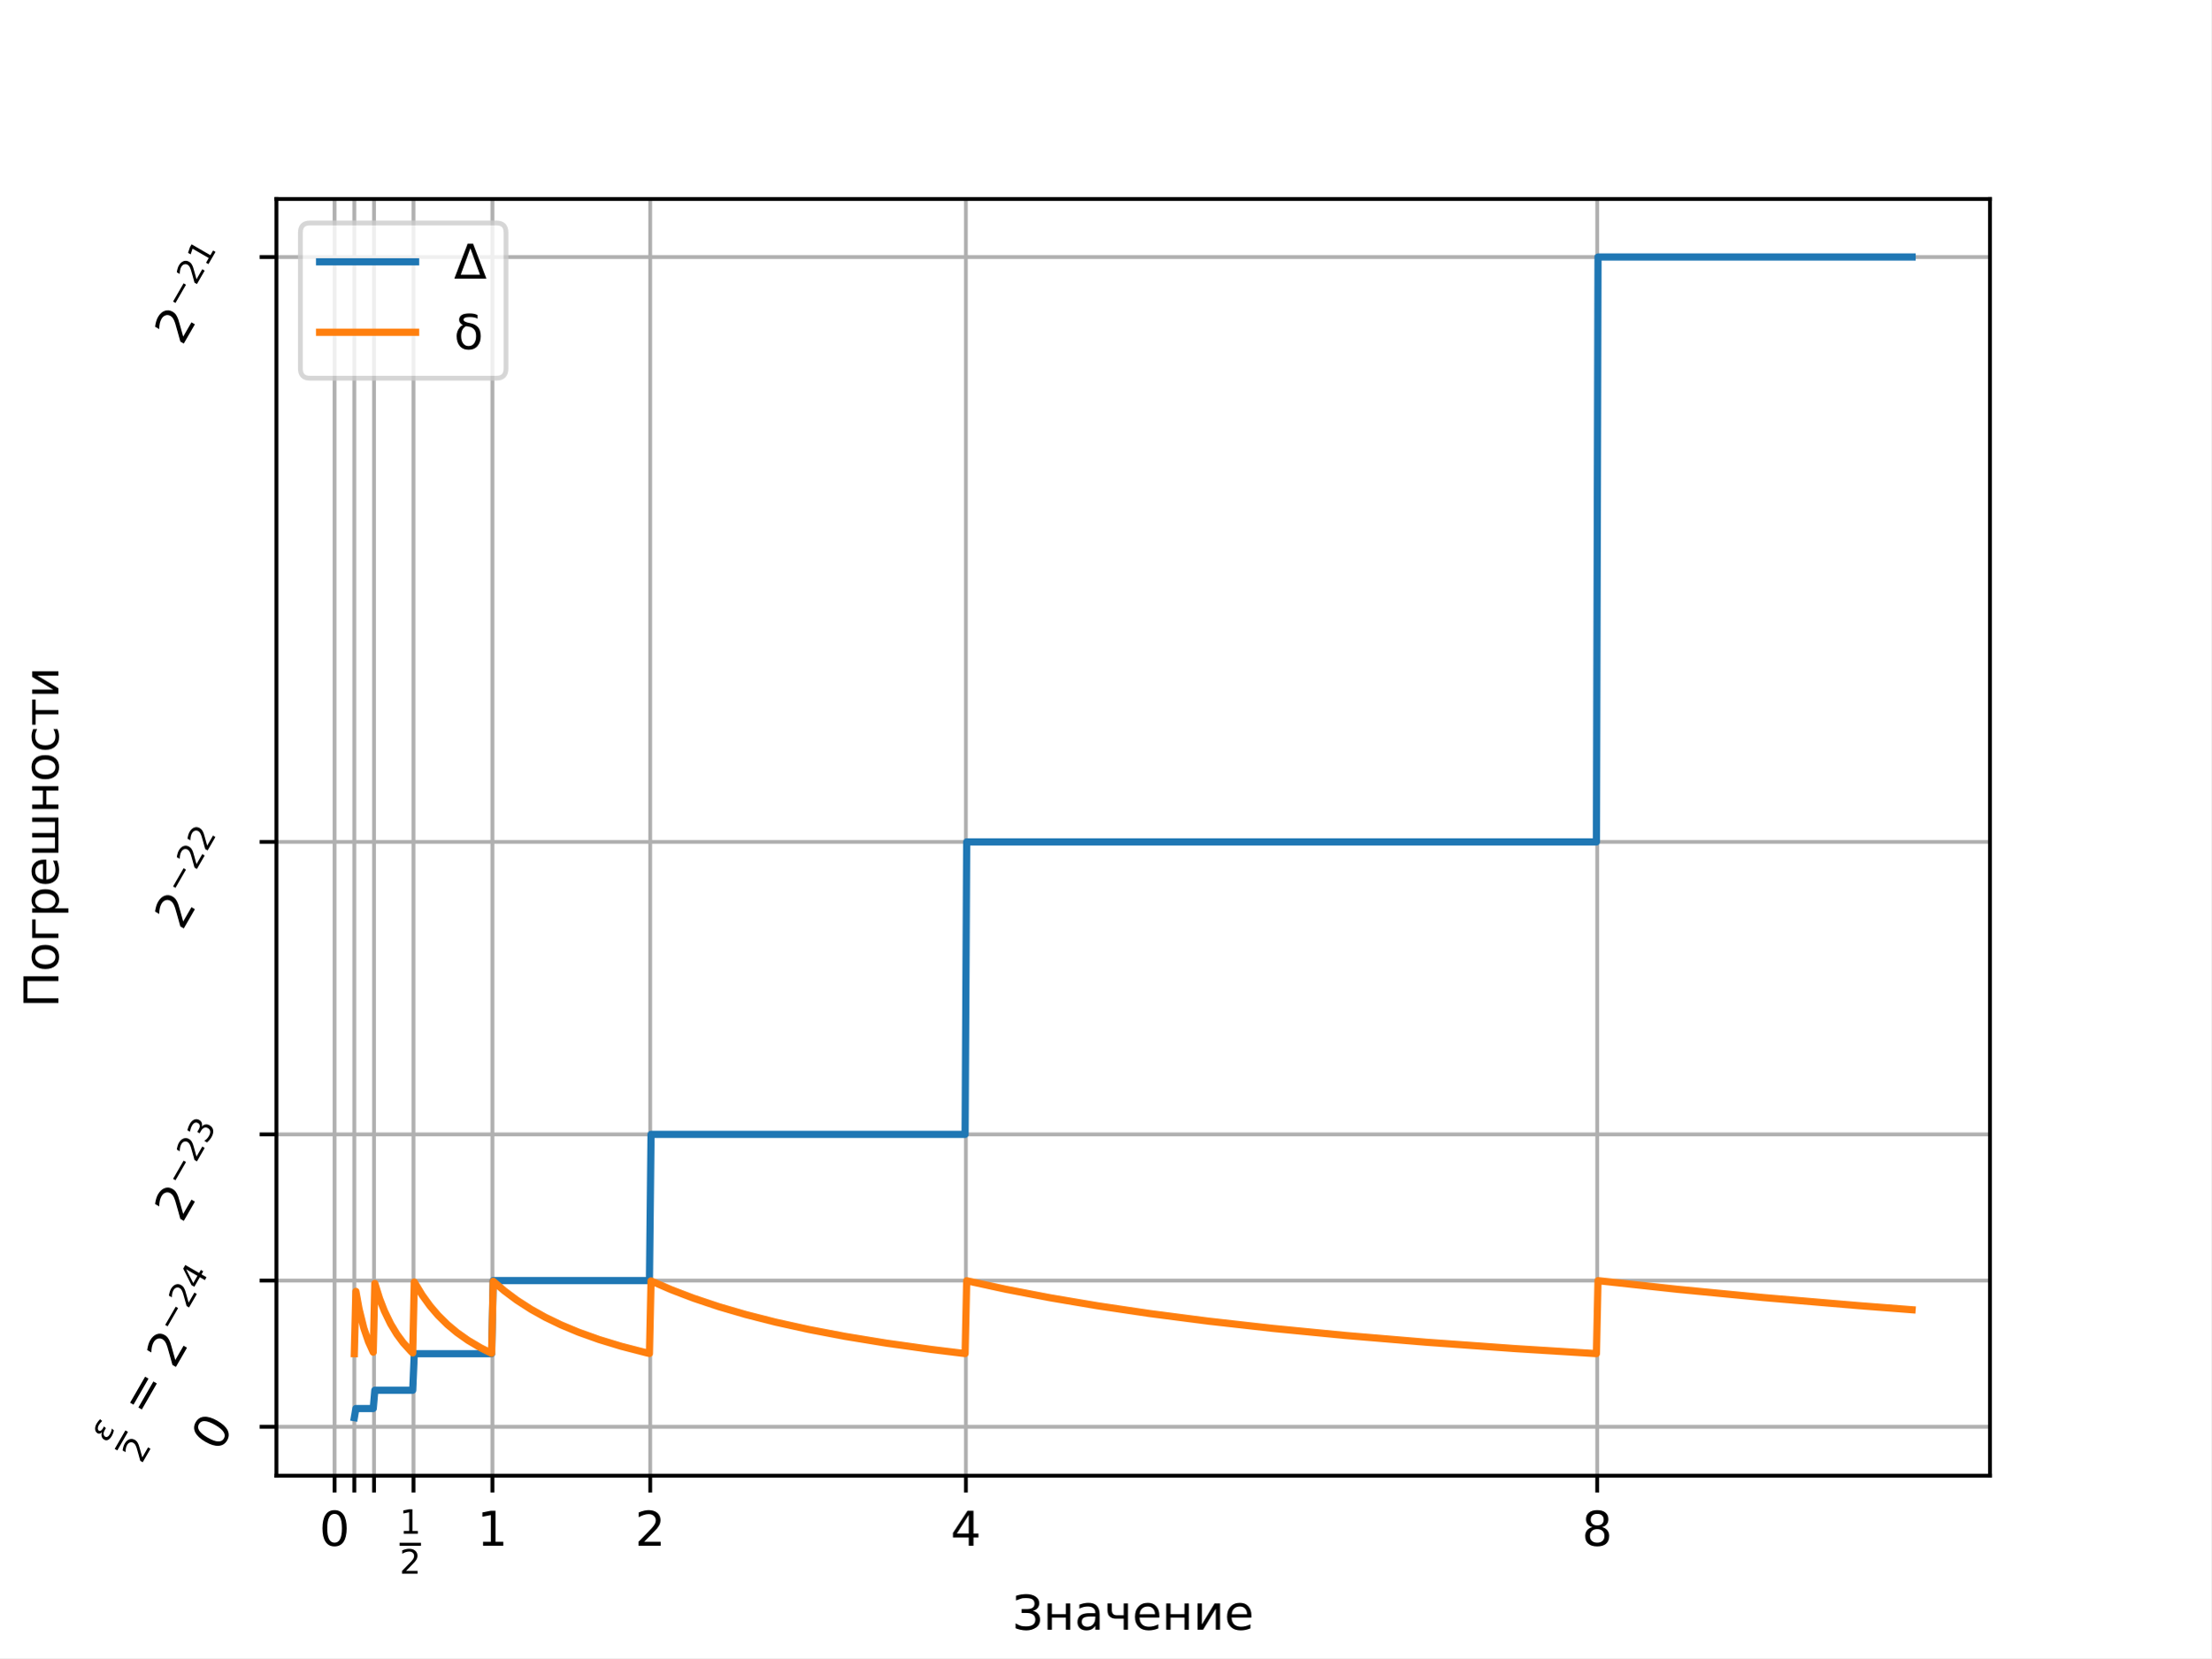
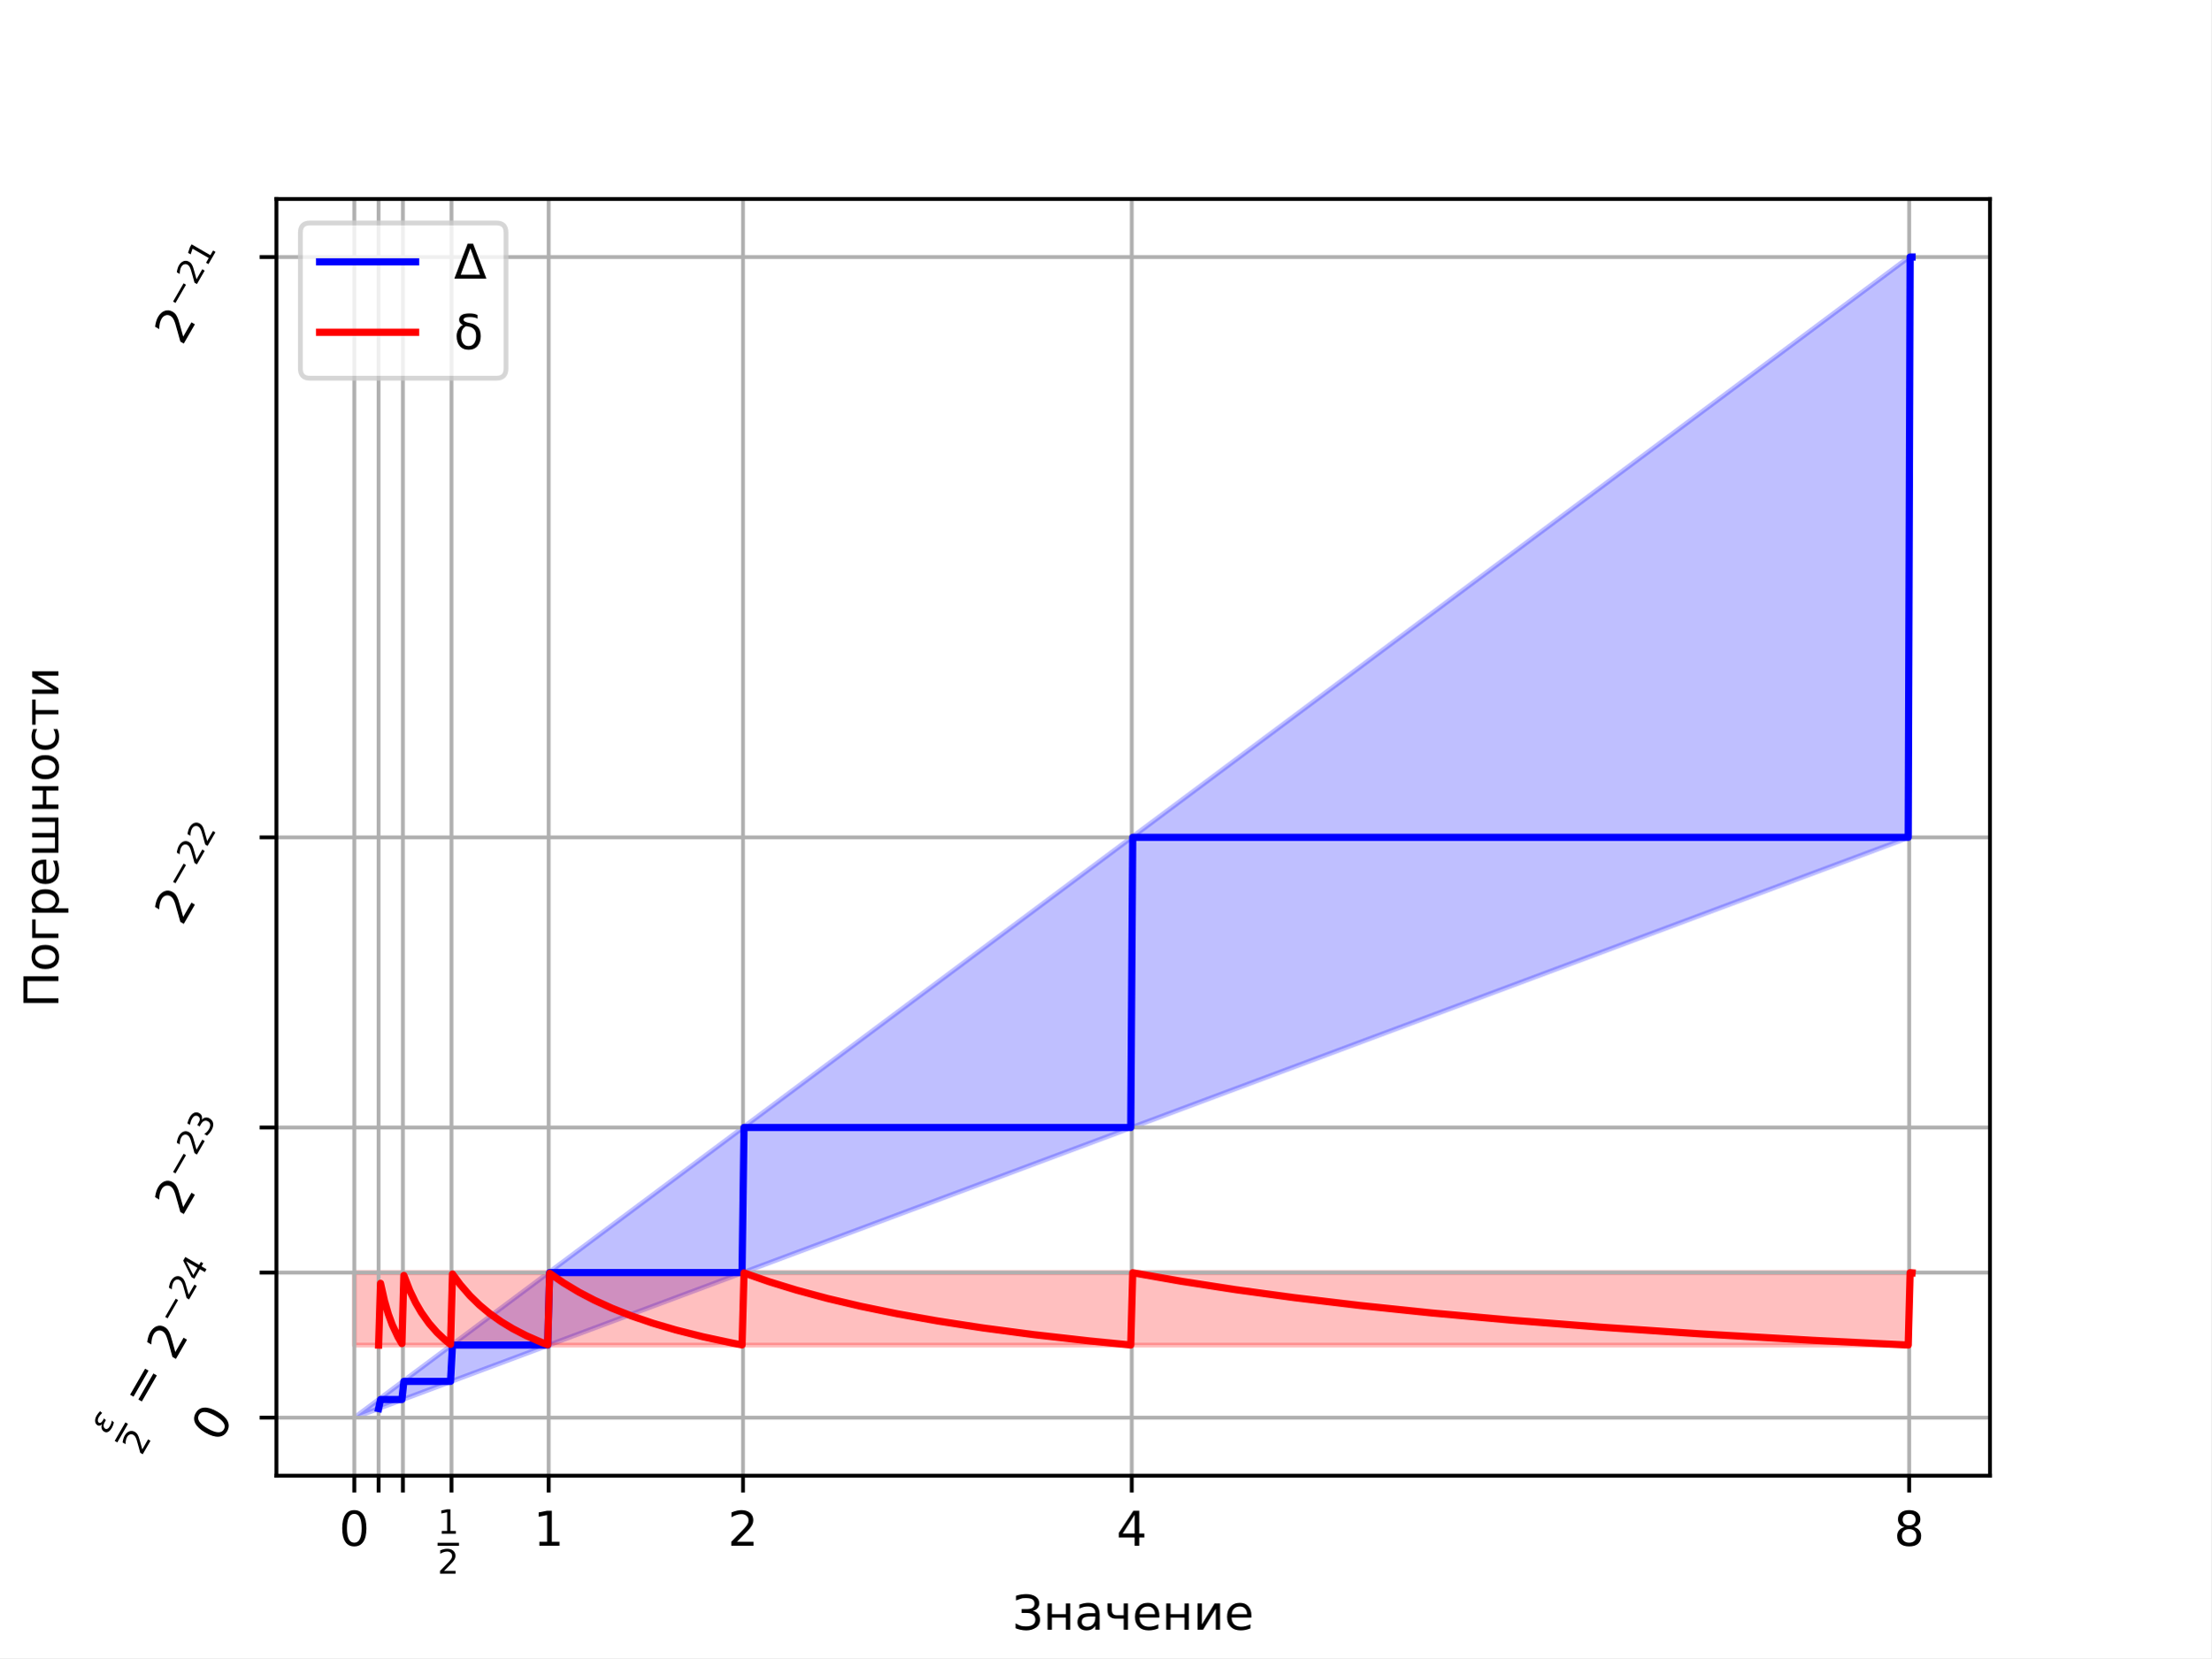
<svg xmlns="http://www.w3.org/2000/svg" xmlns:xlink="http://www.w3.org/1999/xlink" height="345.6pt" version="1.1" viewBox="0 0 460.8 345.6" width="460.8pt">
  <defs>
    <style type="text/css">*{stroke-linecap:butt;stroke-linejoin:round;}</style>
  </defs>
  <g id="figure_1">
    <g id="patch_1">
      <path d="M 0 345.6  L 460.8 345.6  L 460.8 0  L 0 0  z " style="fill:#ffffff;" />
    </g>
    <g id="axes_1">
      <g id="patch_2">
        <path d="M 57.6 307.584  L 414.72 307.584  L 414.72 41.472  L 57.6 41.472  z " style="fill:#ffffff;" />
      </g>
+       <g id="PolyCollection_1">
+         <defs>
+           <path d="M 73.833 -50.112  L 73.833 -50.112  L 397.88 -171.072  L 397.88 -292.032  L 397.88 -292.032  L 73.833 -50.112  z " id="md07335fde5" style="stroke:#0000ff;stroke-opacity:0.25;" />
+         </defs>
+         <g clip-path="url(#p8b3520e398)">
+           <use style="fill:#0000ff;fill-opacity:0.25;stroke:#0000ff;stroke-opacity:0.25;" x="0" xlink:href="#md07335fde5" y="345.6" />
+         </g>
+       </g>
+       <g id="PolyCollection_2">
+         <defs>
+           <path d="M 73.833 -80.352  L 73.833 -65.232  L 397.88 -65.232  L 397.88 -80.352  L 397.88 -80.352  L 73.833 -80.352  z " id="mf9058542f6" style="stroke:#ff0000;stroke-opacity:0.25;" />
+         </defs>
+         <g clip-path="url(#p8b3520e398)">
+           <use style="fill:#ff0000;fill-opacity:0.25;stroke:#ff0000;stroke-opacity:0.25;" x="0" xlink:href="#mf9058542f6" y="345.6" />
+         </g>
+       </g>
      <g id="matplotlib.axis_1">
        <g id="xtick_1">
          <g id="line2d_1">
-             <path clip-path="url(#peda2640995)" d="M 69.721 307.584  L 69.721 41.472  " style="fill:none;stroke:#b0b0b0;stroke-linecap:square;stroke-width:0.8;" />
+             <path clip-path="url(#p8b3520e398)" d="M 73.833 307.584  L 73.833 41.472  " style="fill:none;stroke:#b0b0b0;stroke-linecap:square;stroke-width:0.8;" />
          </g>
          <g id="line2d_2">
            <defs>
-               <path d="M 0 0  L 0 3.5  " id="m7fac0c3417" style="stroke:#000000;stroke-width:0.8;" />
-             </defs>
-             <g>
-               <use style="stroke:#000000;stroke-width:0.8;" x="69.721" xlink:href="#m7fac0c3417" y="307.584" />
+               <path d="M 0 0  L 0 3.5  " id="m650099083a" style="stroke:#000000;stroke-width:0.8;" />
+             </defs>
+             <g>
+               <use style="stroke:#000000;stroke-width:0.8;" x="73.833" xlink:href="#m650099083a" y="307.584" />
            </g>
          </g>
          <g id="text_1">
-             <g transform="translate(66.53984 322.1824)scale(0.1 -0.1)">
+             <g transform="translate(70.65148 322.1824)scale(0.1 -0.1)">
              <defs>
                <path d="M 31.781 66.406  Q 24.172 66.406 20.328 58.906  Q 16.5 51.422 16.5 36.375  Q 16.5 21.391 20.328 13.891  Q 24.172 6.391 31.781 6.391  Q 39.453 6.391 43.281 13.891  Q 47.125 21.391 47.125 36.375  Q 47.125 51.422 43.281 58.906  Q 39.453 66.406 31.781 66.406  z M 31.781 74.219  Q 44.047 74.219 50.516 64.516  Q 56.984 54.828 56.984 36.375  Q 56.984 17.969 50.516 8.266  Q 44.047 -1.422 31.781 -1.422  Q 19.531 -1.422 13.062 8.266  Q 6.594 17.969 6.594 36.375  Q 6.594 54.828 13.062 64.516  Q 19.531 74.219 31.781 74.219  z " id="DejaVuSans-48" />
              </defs>
              <use xlink:href="#DejaVuSans-48" />
            </g>
          </g>
        </g>
        <g id="xtick_2">
          <g id="line2d_3">
-             <path clip-path="url(#peda2640995)" d="M 73.833 307.584  L 73.833 41.472  " style="fill:none;stroke:#b0b0b0;stroke-linecap:square;stroke-width:0.8;" />
+             <path clip-path="url(#p8b3520e398)" d="M 78.896 307.584  L 78.896 41.472  " style="fill:none;stroke:#b0b0b0;stroke-linecap:square;stroke-width:0.8;" />
          </g>
          <g id="line2d_4">
            <g>
-               <use style="stroke:#000000;stroke-width:0.8;" x="73.833" xlink:href="#m7fac0c3417" y="307.584" />
+               <use style="stroke:#000000;stroke-width:0.8;" x="78.896" xlink:href="#m650099083a" y="307.584" />
            </g>
          </g>
        </g>
        <g id="xtick_3">
          <g id="line2d_5">
-             <path clip-path="url(#peda2640995)" d="M 77.944 307.584  L 77.944 41.472  " style="fill:none;stroke:#b0b0b0;stroke-linecap:square;stroke-width:0.8;" />
+             <path clip-path="url(#p8b3520e398)" d="M 83.959 307.584  L 83.959 41.472  " style="fill:none;stroke:#b0b0b0;stroke-linecap:square;stroke-width:0.8;" />
          </g>
          <g id="line2d_6">
            <g>
-               <use style="stroke:#000000;stroke-width:0.8;" x="77.944" xlink:href="#m7fac0c3417" y="307.584" />
+               <use style="stroke:#000000;stroke-width:0.8;" x="83.959" xlink:href="#m650099083a" y="307.584" />
            </g>
          </g>
        </g>
        <g id="xtick_4">
          <g id="line2d_7">
-             <path clip-path="url(#peda2640995)" d="M 86.168 307.584  L 86.168 41.472  " style="fill:none;stroke:#b0b0b0;stroke-linecap:square;stroke-width:0.8;" />
+             <path clip-path="url(#p8b3520e398)" d="M 94.086 307.584  L 94.086 41.472  " style="fill:none;stroke:#b0b0b0;stroke-linecap:square;stroke-width:0.8;" />
          </g>
          <g id="line2d_8">
            <g>
-               <use style="stroke:#000000;stroke-width:0.8;" x="86.168" xlink:href="#m7fac0c3417" y="307.584" />
+               <use style="stroke:#000000;stroke-width:0.8;" x="94.086" xlink:href="#m650099083a" y="307.584" />
            </g>
          </g>
          <g id="text_2">
-             <g transform="translate(83.26763 324.084)scale(0.1 -0.1)">
+             <g transform="translate(91.18566 324.084)scale(0.1 -0.1)">
              <defs>
                <path d="M 12.406 8.297  L 28.516 8.297  L 28.516 63.922  L 10.984 60.406  L 10.984 69.391  L 28.422 72.906  L 38.281 72.906  L 38.281 8.297  L 54.391 8.297  L 54.391 0  L 12.406 0  z " id="DejaVuSans-49" />
                <path d="M 19.188 8.297  L 53.609 8.297  L 53.609 0  L 7.328 0  L 7.328 8.297  Q 12.938 14.109 22.625 23.891  Q 32.328 33.688 34.812 36.531  Q 39.547 41.844 41.422 45.531  Q 43.312 49.219 43.312 52.781  Q 43.312 58.594 39.234 62.25  Q 35.156 65.922 28.609 65.922  Q 23.969 65.922 18.812 64.312  Q 13.672 62.703 7.812 59.422  L 7.812 69.391  Q 13.766 71.781 18.938 73  Q 24.125 74.219 28.422 74.219  Q 39.75 74.219 46.484 68.547  Q 53.219 62.891 53.219 53.422  Q 53.219 48.922 51.531 44.891  Q 49.859 40.875 45.406 35.406  Q 44.188 33.984 37.641 27.219  Q 31.109 20.453 19.188 8.297  z " id="DejaVuSans-50" />
              </defs>
              <use transform="translate(0 43.96563)scale(0.7)" xlink:href="#DejaVuSans-49" />
              <use transform="translate(0 -39.2375)scale(0.7)" xlink:href="#DejaVuSans-50" />
              <path d="M 0 18.966  L 0 25.216  L 44.536 25.216  L 44.536 18.966  L 0 18.966  z " />
            </g>
          </g>
        </g>
        <g id="xtick_5">
          <g id="line2d_9">
-             <path clip-path="url(#peda2640995)" d="M 102.614 307.584  L 102.614 41.472  " style="fill:none;stroke:#b0b0b0;stroke-linecap:square;stroke-width:0.8;" />
+             <path clip-path="url(#p8b3520e398)" d="M 114.339 307.584  L 114.339 41.472  " style="fill:none;stroke:#b0b0b0;stroke-linecap:square;stroke-width:0.8;" />
          </g>
          <g id="line2d_10">
            <g>
-               <use style="stroke:#000000;stroke-width:0.8;" x="102.614" xlink:href="#m7fac0c3417" y="307.584" />
+               <use style="stroke:#000000;stroke-width:0.8;" x="114.339" xlink:href="#m650099083a" y="307.584" />
            </g>
          </g>
          <g id="text_3">
-             <g transform="translate(99.43291 322.1824)scale(0.1 -0.1)">
+             <g transform="translate(111.1573 322.1824)scale(0.1 -0.1)">
              <use xlink:href="#DejaVuSans-49" />
            </g>
          </g>
        </g>
        <g id="xtick_6">
          <g id="line2d_11">
-             <path clip-path="url(#peda2640995)" d="M 135.507 307.584  L 135.507 41.472  " style="fill:none;stroke:#b0b0b0;stroke-linecap:square;stroke-width:0.8;" />
+             <path clip-path="url(#p8b3520e398)" d="M 154.844 307.584  L 154.844 41.472  " style="fill:none;stroke:#b0b0b0;stroke-linecap:square;stroke-width:0.8;" />
          </g>
          <g id="line2d_12">
            <g>
-               <use style="stroke:#000000;stroke-width:0.8;" x="135.507" xlink:href="#m7fac0c3417" y="307.584" />
+               <use style="stroke:#000000;stroke-width:0.8;" x="154.844" xlink:href="#m650099083a" y="307.584" />
            </g>
          </g>
          <g id="text_4">
-             <g transform="translate(132.326 322.1824)scale(0.1 -0.1)">
+             <g transform="translate(151.6632 322.1824)scale(0.1 -0.1)">
              <use xlink:href="#DejaVuSans-50" />
            </g>
          </g>
        </g>
        <g id="xtick_7">
          <g id="line2d_13">
-             <path clip-path="url(#peda2640995)" d="M 201.293 307.584  L 201.293 41.472  " style="fill:none;stroke:#b0b0b0;stroke-linecap:square;stroke-width:0.8;" />
+             <path clip-path="url(#p8b3520e398)" d="M 235.856 307.584  L 235.856 41.472  " style="fill:none;stroke:#b0b0b0;stroke-linecap:square;stroke-width:0.8;" />
          </g>
          <g id="line2d_14">
            <g>
-               <use style="stroke:#000000;stroke-width:0.8;" x="201.293" xlink:href="#m7fac0c3417" y="307.584" />
+               <use style="stroke:#000000;stroke-width:0.8;" x="235.856" xlink:href="#m650099083a" y="307.584" />
            </g>
          </g>
          <g id="text_5">
-             <g transform="translate(198.1121 322.1824)scale(0.1 -0.1)">
+             <g transform="translate(232.675 322.1824)scale(0.1 -0.1)">
              <defs>
                <path d="M 37.797 64.312  L 12.891 25.391  L 37.797 25.391  z M 35.203 72.906  L 47.609 72.906  L 47.609 25.391  L 58.016 25.391  L 58.016 17.188  L 47.609 17.188  L 47.609 0  L 37.797 0  L 37.797 17.188  L 4.891 17.188  L 4.891 26.703  z " id="DejaVuSans-52" />
              </defs>
              <use xlink:href="#DejaVuSans-52" />
            </g>
          </g>
        </g>
        <g id="xtick_8">
          <g id="line2d_15">
-             <path clip-path="url(#peda2640995)" d="M 332.866 307.584  L 332.866 41.472  " style="fill:none;stroke:#b0b0b0;stroke-linecap:square;stroke-width:0.8;" />
+             <path clip-path="url(#p8b3520e398)" d="M 397.88 307.584  L 397.88 41.472  " style="fill:none;stroke:#b0b0b0;stroke-linecap:square;stroke-width:0.8;" />
          </g>
          <g id="line2d_16">
            <g>
-               <use style="stroke:#000000;stroke-width:0.8;" x="332.866" xlink:href="#m7fac0c3417" y="307.584" />
+               <use style="stroke:#000000;stroke-width:0.8;" x="397.88" xlink:href="#m650099083a" y="307.584" />
            </g>
          </g>
          <g id="text_6">
-             <g transform="translate(329.6844 322.1824)scale(0.1 -0.1)">
+             <g transform="translate(394.6984 322.1824)scale(0.1 -0.1)">
              <defs>
                <path d="M 31.781 34.625  Q 24.75 34.625 20.719 30.859  Q 16.703 27.094 16.703 20.516  Q 16.703 13.922 20.719 10.156  Q 24.75 6.391 31.781 6.391  Q 38.812 6.391 42.859 10.172  Q 46.922 13.969 46.922 20.516  Q 46.922 27.094 42.891 30.859  Q 38.875 34.625 31.781 34.625  z M 21.922 38.812  Q 15.578 40.375 12.031 44.719  Q 8.5 49.078 8.5 55.328  Q 8.5 64.062 14.719 69.141  Q 20.953 74.219 31.781 74.219  Q 42.672 74.219 48.875 69.141  Q 55.078 64.062 55.078 55.328  Q 55.078 49.078 51.531 44.719  Q 48 40.375 41.703 38.812  Q 48.828 37.156 52.797 32.312  Q 56.781 27.484 56.781 20.516  Q 56.781 9.906 50.312 4.234  Q 43.844 -1.422 31.781 -1.422  Q 19.734 -1.422 13.25 4.234  Q 6.781 9.906 6.781 20.516  Q 6.781 27.484 10.781 32.312  Q 14.797 37.156 21.922 38.812  z M 18.312 54.391  Q 18.312 48.734 21.844 45.562  Q 25.391 42.391 31.781 42.391  Q 38.141 42.391 41.719 45.562  Q 45.312 48.734 45.312 54.391  Q 45.312 60.062 41.719 63.234  Q 38.141 66.406 31.781 66.406  Q 25.391 66.406 21.844 63.234  Q 18.312 60.062 18.312 54.391  z " id="DejaVuSans-56" />
              </defs>
              <use xlink:href="#DejaVuSans-56" />
            </g>
          </g>
        </g>
        <g id="text_7">
          <g transform="translate(210.9967 339.6824)scale(0.1 -0.1)">
            <defs>
              <path d="M 28.562 74.219  Q 40.578 74.219 48.188 69.109  Q 55.812 64.016 55.812 55.328  Q 55.812 49.266 52.344 45.094  Q 48.875 40.922 42.484 39.312  Q 49.562 37.797 53.531 33  Q 57.516 28.219 57.516 21.188  Q 57.516 9.969 48.844 4.266  Q 40.188 -1.422 28.562 -1.422  Q 22.609 -1.422 15.672 0.188  Q 8.734 1.812 6.594 3.172  L 6.594 13.328  Q 14.062 8.984 18.188 7.938  Q 22.312 6.891 28.375 6.891  Q 37.547 6.891 42.625 10.406  Q 47.703 13.922 47.703 21.188  Q 47.703 27.641 43.188 31.266  Q 38.672 34.906 29.156 34.906  L 19.188 34.906  L 19.188 43.016  L 29.547 43.016  Q 38.281 43.016 42.141 45.922  Q 46 48.828 46 54.297  Q 46 59.906 42.016 62.906  Q 38.031 65.922 28.375 65.922  Q 21.828 65.922 19.578 65.328  Q 17.328 64.75 7.328 60.984  L 7.328 70.609  Q 12.844 72.562 18.594 73.391  Q 24.359 74.219 28.562 74.219  z " id="DejaVuSans-1047" />
              <path d="M 9.078 54.688  L 18.109 54.688  L 18.109 32.375  L 47.266 32.375  L 47.266 54.688  L 56.297 54.688  L 56.297 0  L 47.266 0  L 47.266 25.203  L 18.109 25.203  L 18.109 0  L 9.078 0  z " id="DejaVuSans-1085" />
              <path d="M 34.281 27.484  Q 23.391 27.484 19.188 25  Q 14.984 22.516 14.984 16.5  Q 14.984 11.719 18.141 8.906  Q 21.297 6.109 26.703 6.109  Q 34.188 6.109 38.703 11.406  Q 43.219 16.703 43.219 25.484  L 43.219 27.484  z M 52.203 31.203  L 52.203 0  L 43.219 0  L 43.219 8.297  Q 40.141 3.328 35.547 0.953  Q 30.953 -1.422 24.312 -1.422  Q 15.922 -1.422 10.953 3.297  Q 6 8.016 6 15.922  Q 6 25.141 12.172 29.828  Q 18.359 34.516 30.609 34.516  L 43.219 34.516  L 43.219 35.406  Q 43.219 41.609 39.141 45  Q 35.062 48.391 27.688 48.391  Q 23 48.391 18.547 47.266  Q 14.109 46.141 10.016 43.891  L 10.016 52.203  Q 14.938 54.109 19.578 55.047  Q 24.219 56 28.609 56  Q 40.484 56 46.344 49.844  Q 52.203 43.703 52.203 31.203  z " id="DejaVuSans-1072" />
              <path d="M 41.016 0  L 41.016 23  L 24.266 23  Q 16.797 23 11.812 27.641  Q 7.328 31.844 7.328 40.828  L 7.328 54.688  L 16.312 54.688  L 16.312 41.656  Q 16.312 35.938 18.844 33.062  Q 21.438 30.172 26.516 30.172  L 41.016 30.172  L 41.016 54.688  L 50 54.688  L 50 0  z " id="DejaVuSans-1095" />
              <path d="M 56.203 29.594  L 56.203 25.203  L 14.891 25.203  Q 15.484 15.922 20.484 11.062  Q 25.484 6.203 34.422 6.203  Q 39.594 6.203 44.453 7.469  Q 49.312 8.734 54.109 11.281  L 54.109 2.781  Q 49.266 0.734 44.188 -0.344  Q 39.109 -1.422 33.891 -1.422  Q 20.797 -1.422 13.156 6.188  Q 5.516 13.812 5.516 26.812  Q 5.516 40.234 12.766 48.109  Q 20.016 56 32.328 56  Q 43.359 56 49.781 48.891  Q 56.203 41.797 56.203 29.594  z M 47.219 32.234  Q 47.125 39.594 43.094 43.984  Q 39.062 48.391 32.422 48.391  Q 24.906 48.391 20.391 44.141  Q 15.875 39.891 15.188 32.172  z " id="DejaVuSans-1077" />
              <path d="M 55.906 54.688  L 55.906 0  L 46.969 0  L 46.969 43.891  L 20.609 0  L 9.078 0  L 9.078 54.688  L 18.016 54.688  L 18.016 10.891  L 44.344 54.688  z " id="DejaVuSans-1080" />
            </defs>
            <use xlink:href="#DejaVuSans-1047" />
            <use x="64.111" xlink:href="#DejaVuSans-1085" />
            <use x="129.492" xlink:href="#DejaVuSans-1072" />
            <use x="190.771" xlink:href="#DejaVuSans-1095" />
            <use x="249.854" xlink:href="#DejaVuSans-1077" />
            <use x="311.377" xlink:href="#DejaVuSans-1085" />
            <use x="376.758" xlink:href="#DejaVuSans-1080" />
            <use x="441.748" xlink:href="#DejaVuSans-1077" />
          </g>
        </g>
      </g>
      <g id="matplotlib.axis_2">
        <g id="ytick_1">
          <g id="line2d_17">
-             <path clip-path="url(#peda2640995)" d="M 57.6 297.393  L 414.72 297.393  " style="fill:none;stroke:#b0b0b0;stroke-linecap:square;stroke-width:0.8;" />
+             <path clip-path="url(#p8b3520e398)" d="M 57.6 295.488  L 414.72 295.488  " style="fill:none;stroke:#b0b0b0;stroke-linecap:square;stroke-width:0.8;" />
          </g>
          <g id="line2d_18">
            <defs>
-               <path d="M 0 0  L -3.5 0  " id="m6d3c2768ae" style="stroke:#000000;stroke-width:0.8;" />
-             </defs>
-             <g>
-               <use style="stroke:#000000;stroke-width:0.8;" x="57.6" xlink:href="#m6d3c2768ae" y="297.393" />
+               <path d="M 0 0  L -3.5 0  " id="m2aaac70de1" style="stroke:#000000;stroke-width:0.8;" />
+             </defs>
+             <g>
+               <use style="stroke:#000000;stroke-width:0.8;" x="57.6" xlink:href="#m2aaac70de1" y="295.488" />
            </g>
          </g>
          <g id="text_8">
-             <g transform="translate(45.61769 302.903)rotate(-60)scale(0.1 -0.1)">
+             <g transform="translate(45.61769 300.9981)rotate(-60)scale(0.1 -0.1)">
              <use xlink:href="#DejaVuSans-48" />
            </g>
          </g>
        </g>
        <g id="ytick_2">
          <g id="line2d_19">
-             <path clip-path="url(#peda2640995)" d="M 57.6 266.915  L 414.72 266.915  " style="fill:none;stroke:#b0b0b0;stroke-linecap:square;stroke-width:0.8;" />
+             <path clip-path="url(#p8b3520e398)" d="M 57.6 265.248  L 414.72 265.248  " style="fill:none;stroke:#b0b0b0;stroke-linecap:square;stroke-width:0.8;" />
          </g>
          <g id="line2d_20">
            <g>
-               <use style="stroke:#000000;stroke-width:0.8;" x="57.6" xlink:href="#m6d3c2768ae" y="266.915" />
+               <use style="stroke:#000000;stroke-width:0.8;" x="57.6" xlink:href="#m2aaac70de1" y="265.248" />
            </g>
          </g>
          <g id="text_9">
-             <g transform="translate(26.1359 303.2878)rotate(-60)scale(0.1 -0.1)">
+             <g transform="translate(26.1359 301.6211)rotate(-60)scale(0.1 -0.1)">
              <defs>
                <path d="M 19.734 29.5  Q 14.453 30.672 12.156 33.844  Q 10.453 36.078 10.453 39.109  Q 10.453 47.406 18.359 52.25  Q 24.609 56.062 34.188 56.062  Q 37.891 56.062 41.938 55.469  Q 46 54.891 50.531 53.719  L 48.969 45.562  Q 44.484 46.969 40.719 47.609  Q 36.859 48.25 33.406 48.25  Q 27.594 48.25 23.781 46  Q 19.188 43.312 19.188 39.406  Q 19.188 36.812 21.578 35.016  Q 24.422 32.859 30.078 32.859  L 37.641 32.859  L 36.234 25.438  L 29 25.438  Q 22.266 25.438 18.312 22.953  Q 12.938 19.578 12.938 14.312  Q 12.938 10.984 15.828 8.797  Q 19.438 6.062 26.812 6.062  Q 31.344 6.062 35.688 6.938  Q 40.047 7.859 43.844 9.672  L 42.188 1.312  Q 37.547 -0.047 33.297 -0.734  Q 29.047 -1.422 25.141 -1.422  Q 13.531 -1.422 8.062 3.031  Q 3.906 6.453 3.906 12.203  Q 3.906 19.969 9.375 24.75  Q 13.422 28.328 19.734 29.5  z " id="DejaVuSans-Oblique-949" />
                <path id="DejaVuSans-32" />
                <path d="M 10.594 45.406  L 73.188 45.406  L 73.188 37.203  L 10.594 37.203  z M 10.594 25.484  L 73.188 25.484  L 73.188 17.188  L 10.594 17.188  z " id="DejaVuSans-61" />
                <path d="M 10.594 35.5  L 73.188 35.5  L 73.188 27.203  L 10.594 27.203  z " id="DejaVuSans-8722" />
              </defs>
              <use transform="translate(3 45.55781)scale(0.7)" xlink:href="#DejaVuSans-Oblique-949" />
              <use transform="translate(0 -38.64062)scale(0.7)" xlink:href="#DejaVuSans-50" />
              <use transform="translate(57.03613 0.765625)" xlink:href="#DejaVuSans-32" />
              <use transform="translate(88.82324 0.765625)" xlink:href="#DejaVuSans-61" />
              <use transform="translate(172.6123 0.765625)" xlink:href="#DejaVuSans-32" />
              <use transform="translate(204.3994 0.765625)" xlink:href="#DejaVuSans-50" />
              <use transform="translate(268.9795 39.04688)scale(0.7)" xlink:href="#DejaVuSans-8722" />
              <use transform="translate(327.6318 39.04688)scale(0.7)" xlink:href="#DejaVuSans-50" />
              <use transform="translate(372.168 39.04688)scale(0.7)" xlink:href="#DejaVuSans-52" />
              <path d="M 0 19.562  L 0 25.812  L 44.536 25.812  L 44.536 19.562  L 0 19.562  z " />
            </g>
          </g>
        </g>
        <g id="ytick_3">
          <g id="line2d_21">
-             <path clip-path="url(#peda2640995)" d="M 57.6 236.437  L 414.72 236.437  " style="fill:none;stroke:#b0b0b0;stroke-linecap:square;stroke-width:0.8;" />
+             <path clip-path="url(#p8b3520e398)" d="M 57.6 235.008  L 414.72 235.008  " style="fill:none;stroke:#b0b0b0;stroke-linecap:square;stroke-width:0.8;" />
          </g>
          <g id="line2d_22">
            <g>
-               <use style="stroke:#000000;stroke-width:0.8;" x="57.6" xlink:href="#m6d3c2768ae" y="236.437" />
+               <use style="stroke:#000000;stroke-width:0.8;" x="57.6" xlink:href="#m2aaac70de1" y="235.008" />
            </g>
          </g>
          <g id="text_10">
-             <g transform="translate(37.99894 255.1428)rotate(-60)scale(0.1 -0.1)">
+             <g transform="translate(37.99894 253.7141)rotate(-60)scale(0.1 -0.1)">
              <defs>
                <path d="M 40.578 39.312  Q 47.656 37.797 51.625 33  Q 55.609 28.219 55.609 21.188  Q 55.609 10.406 48.188 4.484  Q 40.766 -1.422 27.094 -1.422  Q 22.516 -1.422 17.656 -0.516  Q 12.797 0.391 7.625 2.203  L 7.625 11.719  Q 11.719 9.328 16.594 8.109  Q 21.484 6.891 26.812 6.891  Q 36.078 6.891 40.938 10.547  Q 45.797 14.203 45.797 21.188  Q 45.797 27.641 41.281 31.266  Q 36.766 34.906 28.719 34.906  L 20.219 34.906  L 20.219 43.016  L 29.109 43.016  Q 36.375 43.016 40.234 45.922  Q 44.094 48.828 44.094 54.297  Q 44.094 59.906 40.109 62.906  Q 36.141 65.922 28.719 65.922  Q 24.656 65.922 20.016 65.031  Q 15.375 64.156 9.812 62.312  L 9.812 71.094  Q 15.438 72.656 20.344 73.438  Q 25.25 74.219 29.594 74.219  Q 40.828 74.219 47.359 69.109  Q 53.906 64.016 53.906 55.328  Q 53.906 49.266 50.438 45.094  Q 46.969 40.922 40.578 39.312  z " id="DejaVuSans-51" />
              </defs>
              <use transform="translate(0 0.765625)" xlink:href="#DejaVuSans-50" />
              <use transform="translate(64.58008 39.04688)scale(0.7)" xlink:href="#DejaVuSans-8722" />
              <use transform="translate(123.2324 39.04688)scale(0.7)" xlink:href="#DejaVuSans-50" />
              <use transform="translate(167.7686 39.04688)scale(0.7)" xlink:href="#DejaVuSans-51" />
            </g>
          </g>
        </g>
        <g id="ytick_4">
          <g id="line2d_23">
-             <path clip-path="url(#peda2640995)" d="M 57.6 175.48  L 414.72 175.48  " style="fill:none;stroke:#b0b0b0;stroke-linecap:square;stroke-width:0.8;" />
+             <path clip-path="url(#p8b3520e398)" d="M 57.6 174.528  L 414.72 174.528  " style="fill:none;stroke:#b0b0b0;stroke-linecap:square;stroke-width:0.8;" />
          </g>
          <g id="line2d_24">
            <g>
-               <use style="stroke:#000000;stroke-width:0.8;" x="57.6" xlink:href="#m6d3c2768ae" y="175.48" />
+               <use style="stroke:#000000;stroke-width:0.8;" x="57.6" xlink:href="#m2aaac70de1" y="174.528" />
            </g>
          </g>
          <g id="text_11">
-             <g transform="translate(37.99894 194.1866)rotate(-60)scale(0.1 -0.1)">
+             <g transform="translate(37.99894 193.2341)rotate(-60)scale(0.1 -0.1)">
              <use transform="translate(0 0.765625)" xlink:href="#DejaVuSans-50" />
              <use transform="translate(64.58008 39.04688)scale(0.7)" xlink:href="#DejaVuSans-8722" />
              <use transform="translate(123.2324 39.04688)scale(0.7)" xlink:href="#DejaVuSans-50" />
              <use transform="translate(167.7686 39.04688)scale(0.7)" xlink:href="#DejaVuSans-50" />
            </g>
          </g>
        </g>
        <g id="ytick_5">
          <g id="line2d_25">
-             <path clip-path="url(#peda2640995)" d="M 57.6 53.568  L 414.72 53.568  " style="fill:none;stroke:#b0b0b0;stroke-linecap:square;stroke-width:0.8;" />
+             <path clip-path="url(#p8b3520e398)" d="M 57.6 53.568  L 414.72 53.568  " style="fill:none;stroke:#b0b0b0;stroke-linecap:square;stroke-width:0.8;" />
          </g>
          <g id="line2d_26">
            <g>
-               <use style="stroke:#000000;stroke-width:0.8;" x="57.6" xlink:href="#m6d3c2768ae" y="53.568" />
+               <use style="stroke:#000000;stroke-width:0.8;" x="57.6" xlink:href="#m2aaac70de1" y="53.568" />
            </g>
          </g>
          <g id="text_12">
            <g transform="translate(37.99894 72.27415)rotate(-60)scale(0.1 -0.1)">
              <use transform="translate(0 0.765625)" xlink:href="#DejaVuSans-50" />
              <use transform="translate(64.58008 39.04688)scale(0.7)" xlink:href="#DejaVuSans-8722" />
              <use transform="translate(123.2324 39.04688)scale(0.7)" xlink:href="#DejaVuSans-50" />
              <use transform="translate(167.7686 39.04688)scale(0.7)" xlink:href="#DejaVuSans-49" />
            </g>
          </g>
        </g>
        <g id="text_13">
          <g transform="translate(12.17538 210.0397)rotate(-90)scale(0.1 -0.1)">
            <defs>
              <path d="M 65.375 72.906  L 65.375 0  L 55.516 0  L 55.516 64.594  L 19.672 64.594  L 19.672 0  L 9.812 0  L 9.812 72.906  z " id="DejaVuSans-1055" />
              <path d="M 30.609 48.391  Q 23.391 48.391 19.188 42.75  Q 14.984 37.109 14.984 27.297  Q 14.984 17.484 19.156 11.844  Q 23.344 6.203 30.609 6.203  Q 37.797 6.203 41.984 11.859  Q 46.188 17.531 46.188 27.297  Q 46.188 37.016 41.984 42.703  Q 37.797 48.391 30.609 48.391  z M 30.609 56  Q 42.328 56 49.016 48.375  Q 55.719 40.766 55.719 27.297  Q 55.719 13.875 49.016 6.219  Q 42.328 -1.422 30.609 -1.422  Q 18.844 -1.422 12.172 6.219  Q 5.516 13.875 5.516 27.297  Q 5.516 40.766 12.172 48.375  Q 18.844 56 30.609 56  z " id="DejaVuSans-1086" />
              <path d="M 9.078 0  L 9.078 54.688  L 47.656 54.688  L 47.656 47.516  L 18.109 47.516  L 18.109 0  z " id="DejaVuSans-1075" />
              <path d="M 18.109 8.203  L 18.109 -20.797  L 9.078 -20.797  L 9.078 54.688  L 18.109 54.688  L 18.109 46.391  Q 20.953 51.266 25.266 53.625  Q 29.594 56 35.594 56  Q 45.562 56 51.781 48.094  Q 58.016 40.188 58.016 27.297  Q 58.016 14.406 51.781 6.484  Q 45.562 -1.422 35.594 -1.422  Q 29.594 -1.422 25.266 0.953  Q 20.953 3.328 18.109 8.203  z M 48.688 27.297  Q 48.688 37.203 44.609 42.844  Q 40.531 48.484 33.406 48.484  Q 26.266 48.484 22.188 42.844  Q 18.109 37.203 18.109 27.297  Q 18.109 17.391 22.188 11.75  Q 26.266 6.109 33.406 6.109  Q 40.531 6.109 44.609 11.75  Q 48.688 17.391 48.688 27.297  z " id="DejaVuSans-1088" />
              <path d="M 50.25 7.172  L 73.391 7.172  L 73.391 54.688  L 82.422 54.688  L 82.422 0  L 9.078 0  L 9.078 54.688  L 18.109 54.688  L 18.109 7.172  L 41.219 7.172  L 41.219 54.688  L 50.25 54.688  z " id="DejaVuSans-1096" />
              <path d="M 48.781 52.594  L 48.781 44.188  Q 44.969 46.297 41.141 47.344  Q 37.312 48.391 33.406 48.391  Q 24.656 48.391 19.812 42.844  Q 14.984 37.312 14.984 27.297  Q 14.984 17.281 19.812 11.734  Q 24.656 6.203 33.406 6.203  Q 37.312 6.203 41.141 7.25  Q 44.969 8.297 48.781 10.406  L 48.781 2.094  Q 45.016 0.344 40.984 -0.531  Q 36.969 -1.422 32.422 -1.422  Q 20.062 -1.422 12.781 6.344  Q 5.516 14.109 5.516 27.297  Q 5.516 40.672 12.859 48.328  Q 20.219 56 33.016 56  Q 37.156 56 41.109 55.141  Q 45.062 54.297 48.781 52.594  z " id="DejaVuSans-1089" />
              <path d="M 2.938 54.688  L 55.328 54.688  L 55.328 47.516  L 33.547 47.516  L 33.547 0  L 24.703 0  L 24.703 47.516  L 2.938 47.516  z " id="DejaVuSans-1090" />
            </defs>
            <use xlink:href="#DejaVuSans-1055" />
            <use x="75.195" xlink:href="#DejaVuSans-1086" />
            <use x="136.377" xlink:href="#DejaVuSans-1075" />
            <use x="188.916" xlink:href="#DejaVuSans-1088" />
            <use x="252.393" xlink:href="#DejaVuSans-1077" />
            <use x="313.916" xlink:href="#DejaVuSans-1096" />
            <use x="405.42" xlink:href="#DejaVuSans-1085" />
            <use x="470.801" xlink:href="#DejaVuSans-1086" />
            <use x="531.982" xlink:href="#DejaVuSans-1089" />
            <use x="586.963" xlink:href="#DejaVuSans-1090" />
            <use x="645.215" xlink:href="#DejaVuSans-1080" />
          </g>
        </g>
      </g>
      <g id="line2d_27">
-         <path clip-path="url(#peda2640995)" d="M 73.833 295.488  L 74.162 293.583  L 77.78 293.583  L 78.109 289.773  L 86.003 289.773  L 86.332 282.154  L 102.45 282.154  L 102.779 266.915  L 135.343 266.915  L 135.672 236.437  L 201.129 236.437  L 201.458 175.48  L 332.701 175.48  L 333.03 53.568  L 398.487 53.568  L 398.487 53.568  " style="fill:none;stroke:#1f77b4;stroke-linecap:square;stroke-width:1.5;" />
+         <path clip-path="url(#p8b3520e398)" d="M 78.896 293.598  L 79.301 291.708  L 83.757 291.708  L 84.162 287.928  L 93.883 287.928  L 94.288 280.368  L 114.136 280.368  L 114.541 265.248  L 154.642 265.248  L 155.047 235.008  L 235.654 235.008  L 236.059 174.528  L 397.677 174.528  L 398.082 53.568  L 398.487 53.568  L 398.487 53.568  " style="fill:none;stroke:#0000ff;stroke-linecap:square;stroke-width:1.5;" />
      </g>
      <g id="line2d_28">
-         <path clip-path="url(#peda2640995)" d="M 73.833 282.154  L 74.162 269.172  L 74.82 272.814  L 75.806 276.8  L 76.793 279.673  L 77.78 281.843  L 78.109 267.512  L 79.096 270.658  L 80.082 273.204  L 81.398 275.929  L 82.714 278.103  L 84.03 279.877  L 85.674 281.683  L 86.003 282  L 86.332 267.217  L 87.977 269.935  L 89.621 272.204  L 91.266 274.127  L 93.24 276.08  L 95.213 277.73  L 97.516 279.358  L 100.147 280.918  L 102.45 282.077  L 102.779 267.066  L 105.081 269.041  L 107.713 271.005  L 110.673 272.912  L 113.633 274.563  L 116.923 276.154  L 120.541 277.666  L 124.817 279.197  L 129.422 280.601  L 134.685 281.961  L 135.343 282.116  L 135.672 266.991  L 139.948 268.842  L 144.553 270.599  L 149.816 272.36  L 155.408 273.993  L 161.657 275.584  L 168.565 277.108  L 176.13 278.55  L 184.682 279.952  L 194.221 281.288  L 201.129 282.135  L 201.458 266.953  L 209.681 268.741  L 218.891 270.51  L 228.759 272.178  L 239.614 273.789  L 251.784 275.367  L 265.27 276.886  L 280.401 278.359  L 297.177 279.763  L 315.926 281.105  L 332.701 282.144  L 333.03 266.934  L 349.477 268.724  L 367.568 270.466  L 387.304 272.139  L 398.487 272.998  L 398.487 272.998  " style="fill:none;stroke:#ff7f0e;stroke-linecap:square;stroke-width:1.5;" />
+         <path clip-path="url(#p8b3520e398)" d="M 78.896 280.368  L 79.301 267.488  L 80.111 271.101  L 80.921 273.888  L 81.731 276.103  L 82.947 278.688  L 83.757 280.059  L 84.162 265.841  L 85.377 268.962  L 86.592 271.488  L 87.807 273.575  L 89.427 275.852  L 91.048 277.7  L 92.668 279.23  L 93.883 280.215  L 94.288 265.547  L 95.908 267.745  L 97.934 270.076  L 99.959 272.046  L 101.984 273.733  L 104.415 275.462  L 106.845 276.936  L 109.68 278.403  L 112.921 279.82  L 114.136 280.292  L 114.541 265.398  L 117.377 267.358  L 120.617 269.306  L 123.857 271.002  L 127.503 272.665  L 131.554 274.267  L 136.009 275.788  L 140.87 277.216  L 146.541 278.641  L 152.617 279.94  L 154.642 280.33  L 155.047 265.323  L 160.313 267.16  L 165.984 268.903  L 172.465 270.65  L 179.351 272.271  L 187.047 273.849  L 195.553 275.362  L 204.869 276.792  L 215.401 278.183  L 227.147 279.509  L 235.654 280.349  L 236.059 265.286  L 246.185 267.06  L 257.527 268.815  L 269.679 270.47  L 283.451 272.114  L 298.438 273.674  L 315.045 275.176  L 333.678 276.632  L 354.336 278.021  L 377.829 279.371  L 397.677 280.359  L 398.082 265.267  L 398.487 265.305  L 398.487 265.305  " style="fill:none;stroke:#ff0000;stroke-linecap:square;stroke-width:1.5;" />
      </g>
      <g id="patch_3">
        <path d="M 57.6 307.584  L 57.6 41.472  " style="fill:none;stroke:#000000;stroke-linecap:square;stroke-linejoin:miter;stroke-width:0.8;" />
      </g>
      <g id="patch_4">
        <path d="M 414.72 307.584  L 414.72 41.472  " style="fill:none;stroke:#000000;stroke-linecap:square;stroke-linejoin:miter;stroke-width:0.8;" />
      </g>
      <g id="patch_5">
        <path d="M 57.6 307.584  L 414.72 307.584  " style="fill:none;stroke:#000000;stroke-linecap:square;stroke-linejoin:miter;stroke-width:0.8;" />
      </g>
      <g id="patch_6">
        <path d="M 57.6 41.472  L 414.72 41.472  " style="fill:none;stroke:#000000;stroke-linecap:square;stroke-linejoin:miter;stroke-width:0.8;" />
      </g>
      <g id="legend_1">
        <g id="patch_7">
          <path d="M 64.6 78.828  L 103.441 78.828  Q 105.441 78.828 105.441 76.828  L 105.441 48.472  Q 105.441 46.472 103.441 46.472  L 64.6 46.472  Q 62.6 46.472 62.6 48.472  L 62.6 76.828  Q 62.6 78.828 64.6 78.828  z " style="fill:#ffffff;opacity:0.8;stroke:#cccccc;stroke-linejoin:miter;" />
        </g>
        <g id="line2d_29">
-           <path d="M 66.6 54.57  L 86.6 54.57  " style="fill:none;stroke:#1f77b4;stroke-linecap:square;stroke-width:1.5;" />
+           <path d="M 66.6 54.57  L 86.6 54.57  " style="fill:none;stroke:#0000ff;stroke-linecap:square;stroke-width:1.5;" />
        </g>
        <g id="line2d_30" />
        <g id="text_14">
          <g transform="translate(94.6 58.07044)scale(0.1 -0.1)">
            <defs>
              <path d="M 34.188 63.188  L 14.156 8.203  L 54.25 8.203  z M 0.781 0  L 28.609 72.906  L 39.797 72.906  L 67.578 0  z " id="DejaVuSans-916" />
            </defs>
            <use xlink:href="#DejaVuSans-916" />
          </g>
        </g>
        <g id="line2d_31">
-           <path d="M 66.6 69.249  L 86.6 69.249  " style="fill:none;stroke:#ff7f0e;stroke-linecap:square;stroke-width:1.5;" />
+           <path d="M 66.6 69.249  L 86.6 69.249  " style="fill:none;stroke:#ff0000;stroke-linecap:square;stroke-width:1.5;" />
        </g>
        <g id="line2d_32" />
        <g id="text_15">
          <g transform="translate(94.6 72.74856)scale(0.1 -0.1)">
            <defs>
              <path d="M 49.031 63.328  Q 44.047 66.75 32.375 66.75  Q 20.016 66.75 20.016 61.031  Q 20.016 56.547 32.906 54.203  Q 43.062 52.391 48.781 46.922  Q 55.719 40.328 55.719 26.812  Q 55.719 13.875 49.031 6.25  Q 42.328 -1.422 30.609 -1.422  Q 18.953 -1.422 12.203 6.25  Q 5.516 13.875 5.516 27.297  Q 5.516 37.25 12.203 45.312  Q 14.797 48.438 18.453 50.203  Q 10.844 54.047 10.844 60.938  Q 10.844 74.219 32.375 74.219  Q 43.172 74.219 49.031 70.797  z M 25.203 47.75  Q 21.875 46.344 19.188 42.781  Q 14.984 37.25 14.984 27.297  Q 14.984 17.391 19.141 11.812  Q 23.344 6.203 30.609 6.203  Q 37.797 6.203 41.984 11.859  Q 46.188 17.531 46.188 26.812  Q 46.188 36.531 41.75 41.219  Q 37.016 46.234 30.859 46.781  Q 27.734 47.078 25.203 47.75  z " id="DejaVuSans-948" />
            </defs>
            <use xlink:href="#DejaVuSans-948" />
          </g>
        </g>
      </g>
    </g>
  </g>
  <defs>
-     <clipPath id="peda2640995">
+     <clipPath id="p8b3520e398">
      <rect height="266.112" width="357.12" x="57.6" y="41.472" />
    </clipPath>
  </defs>
</svg>
